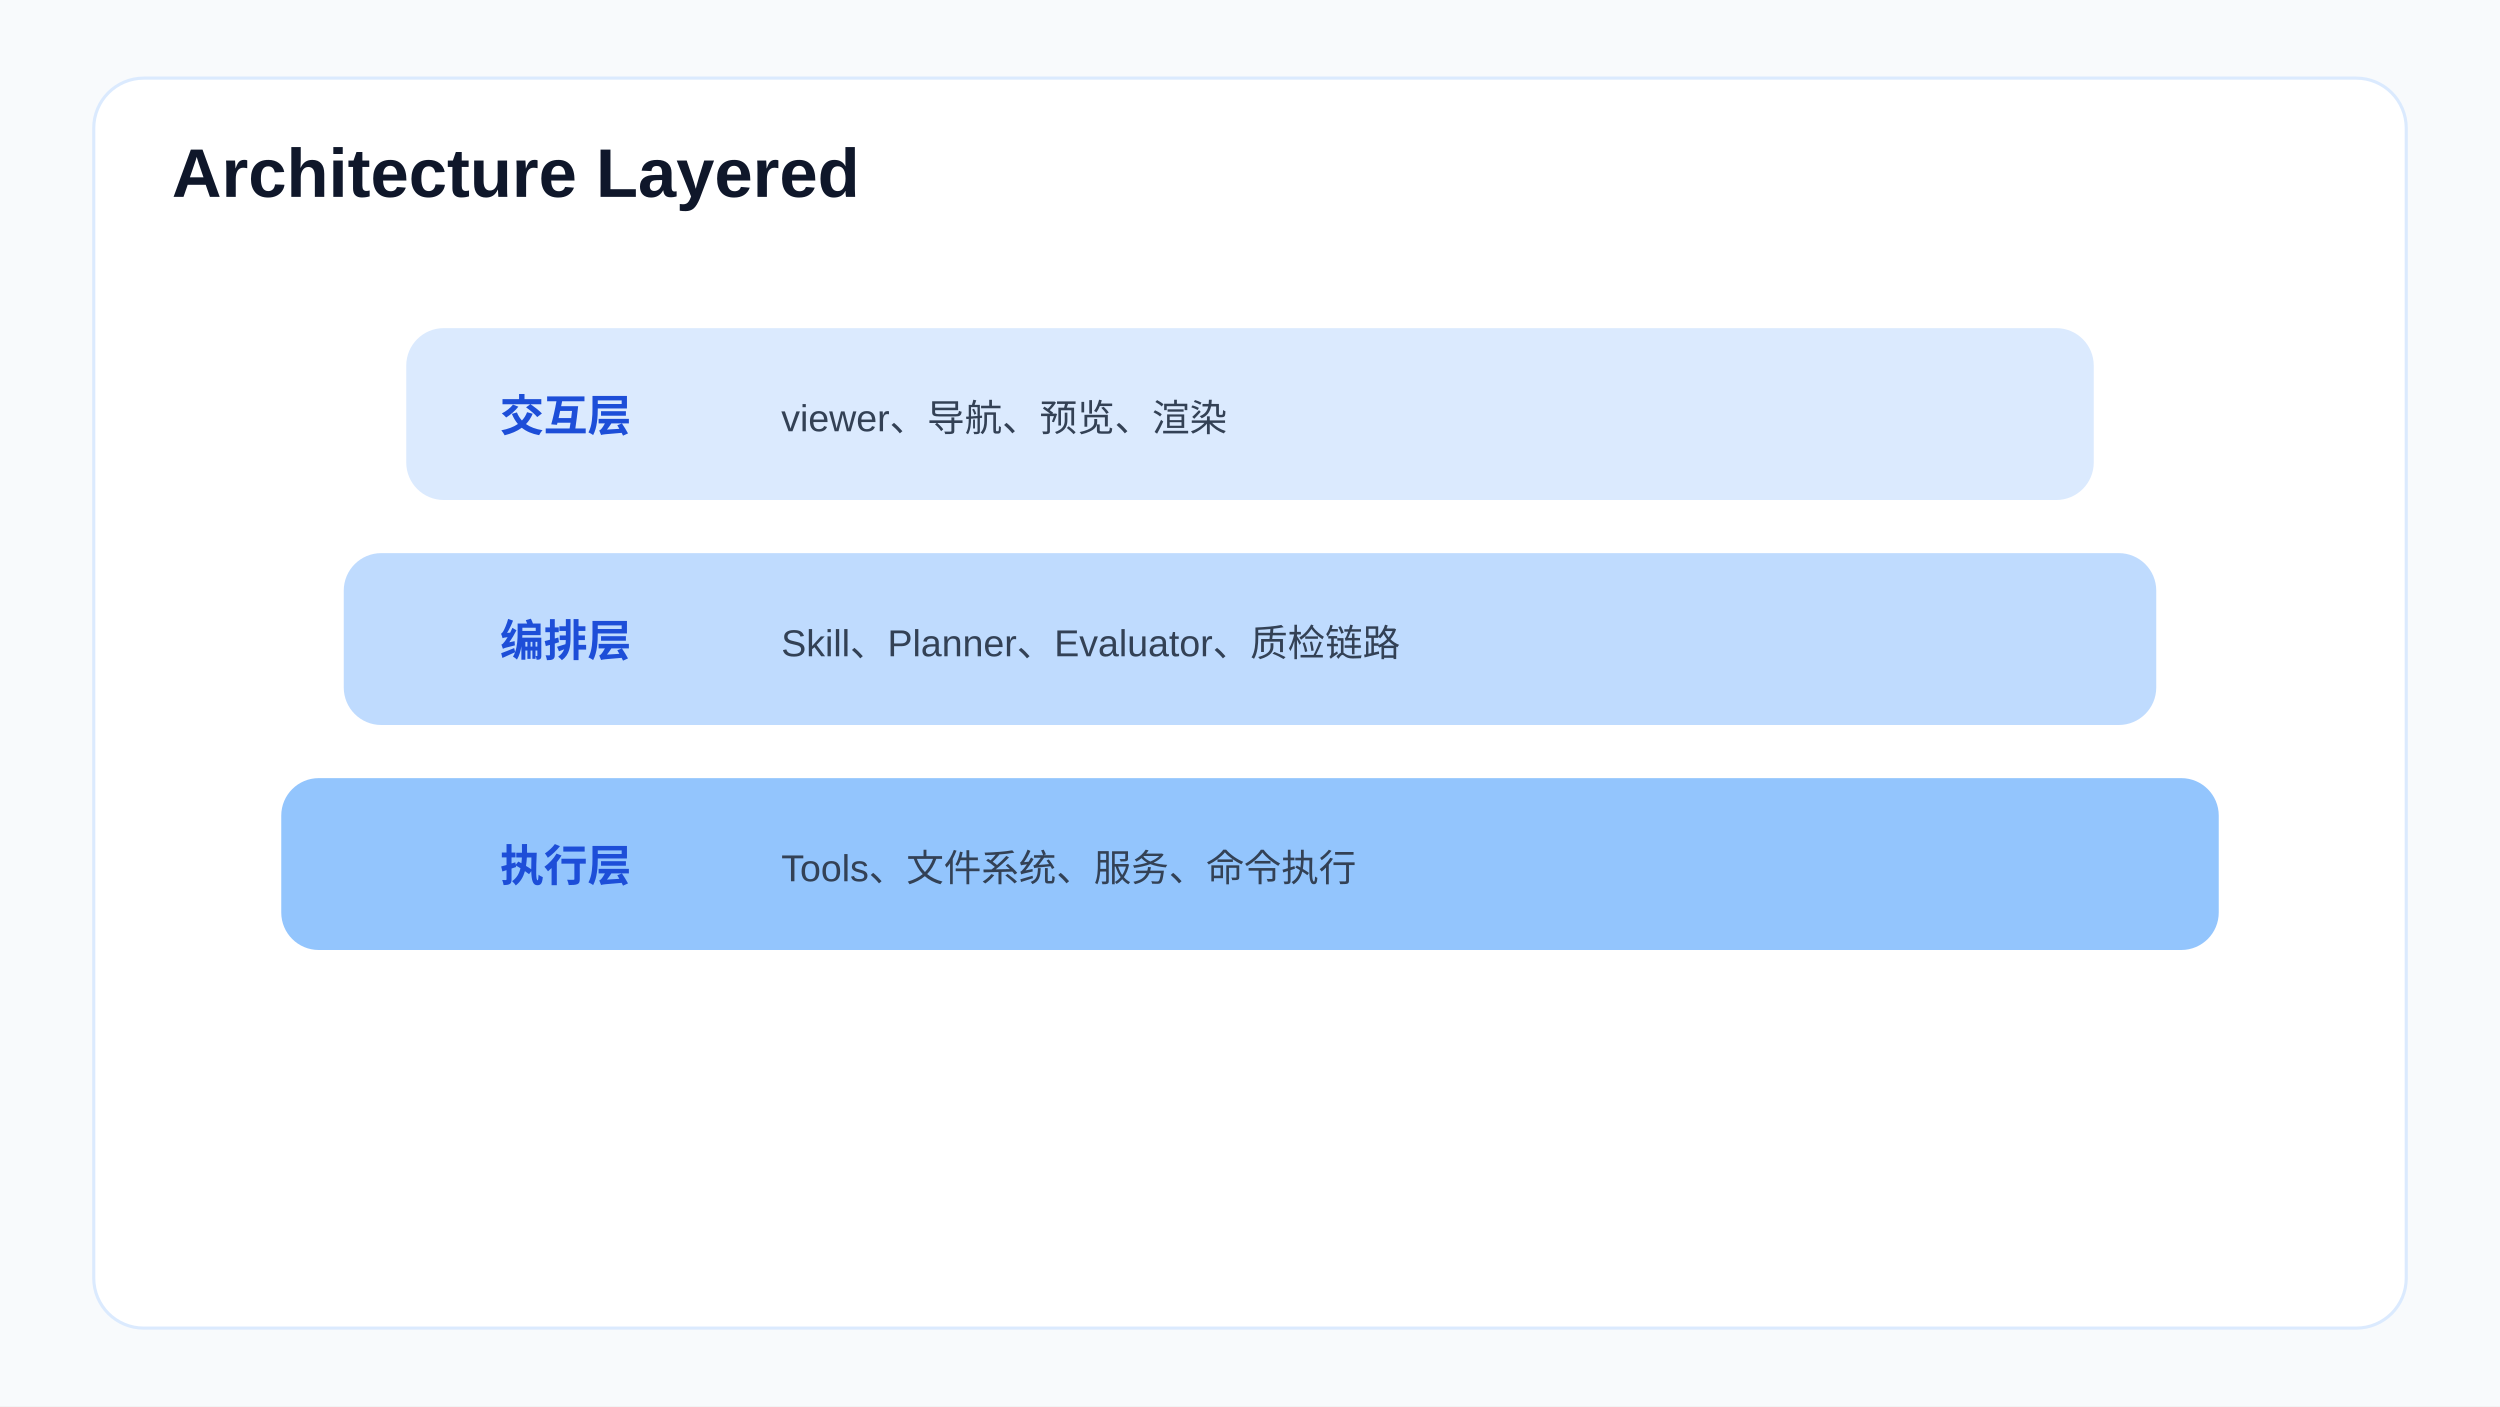
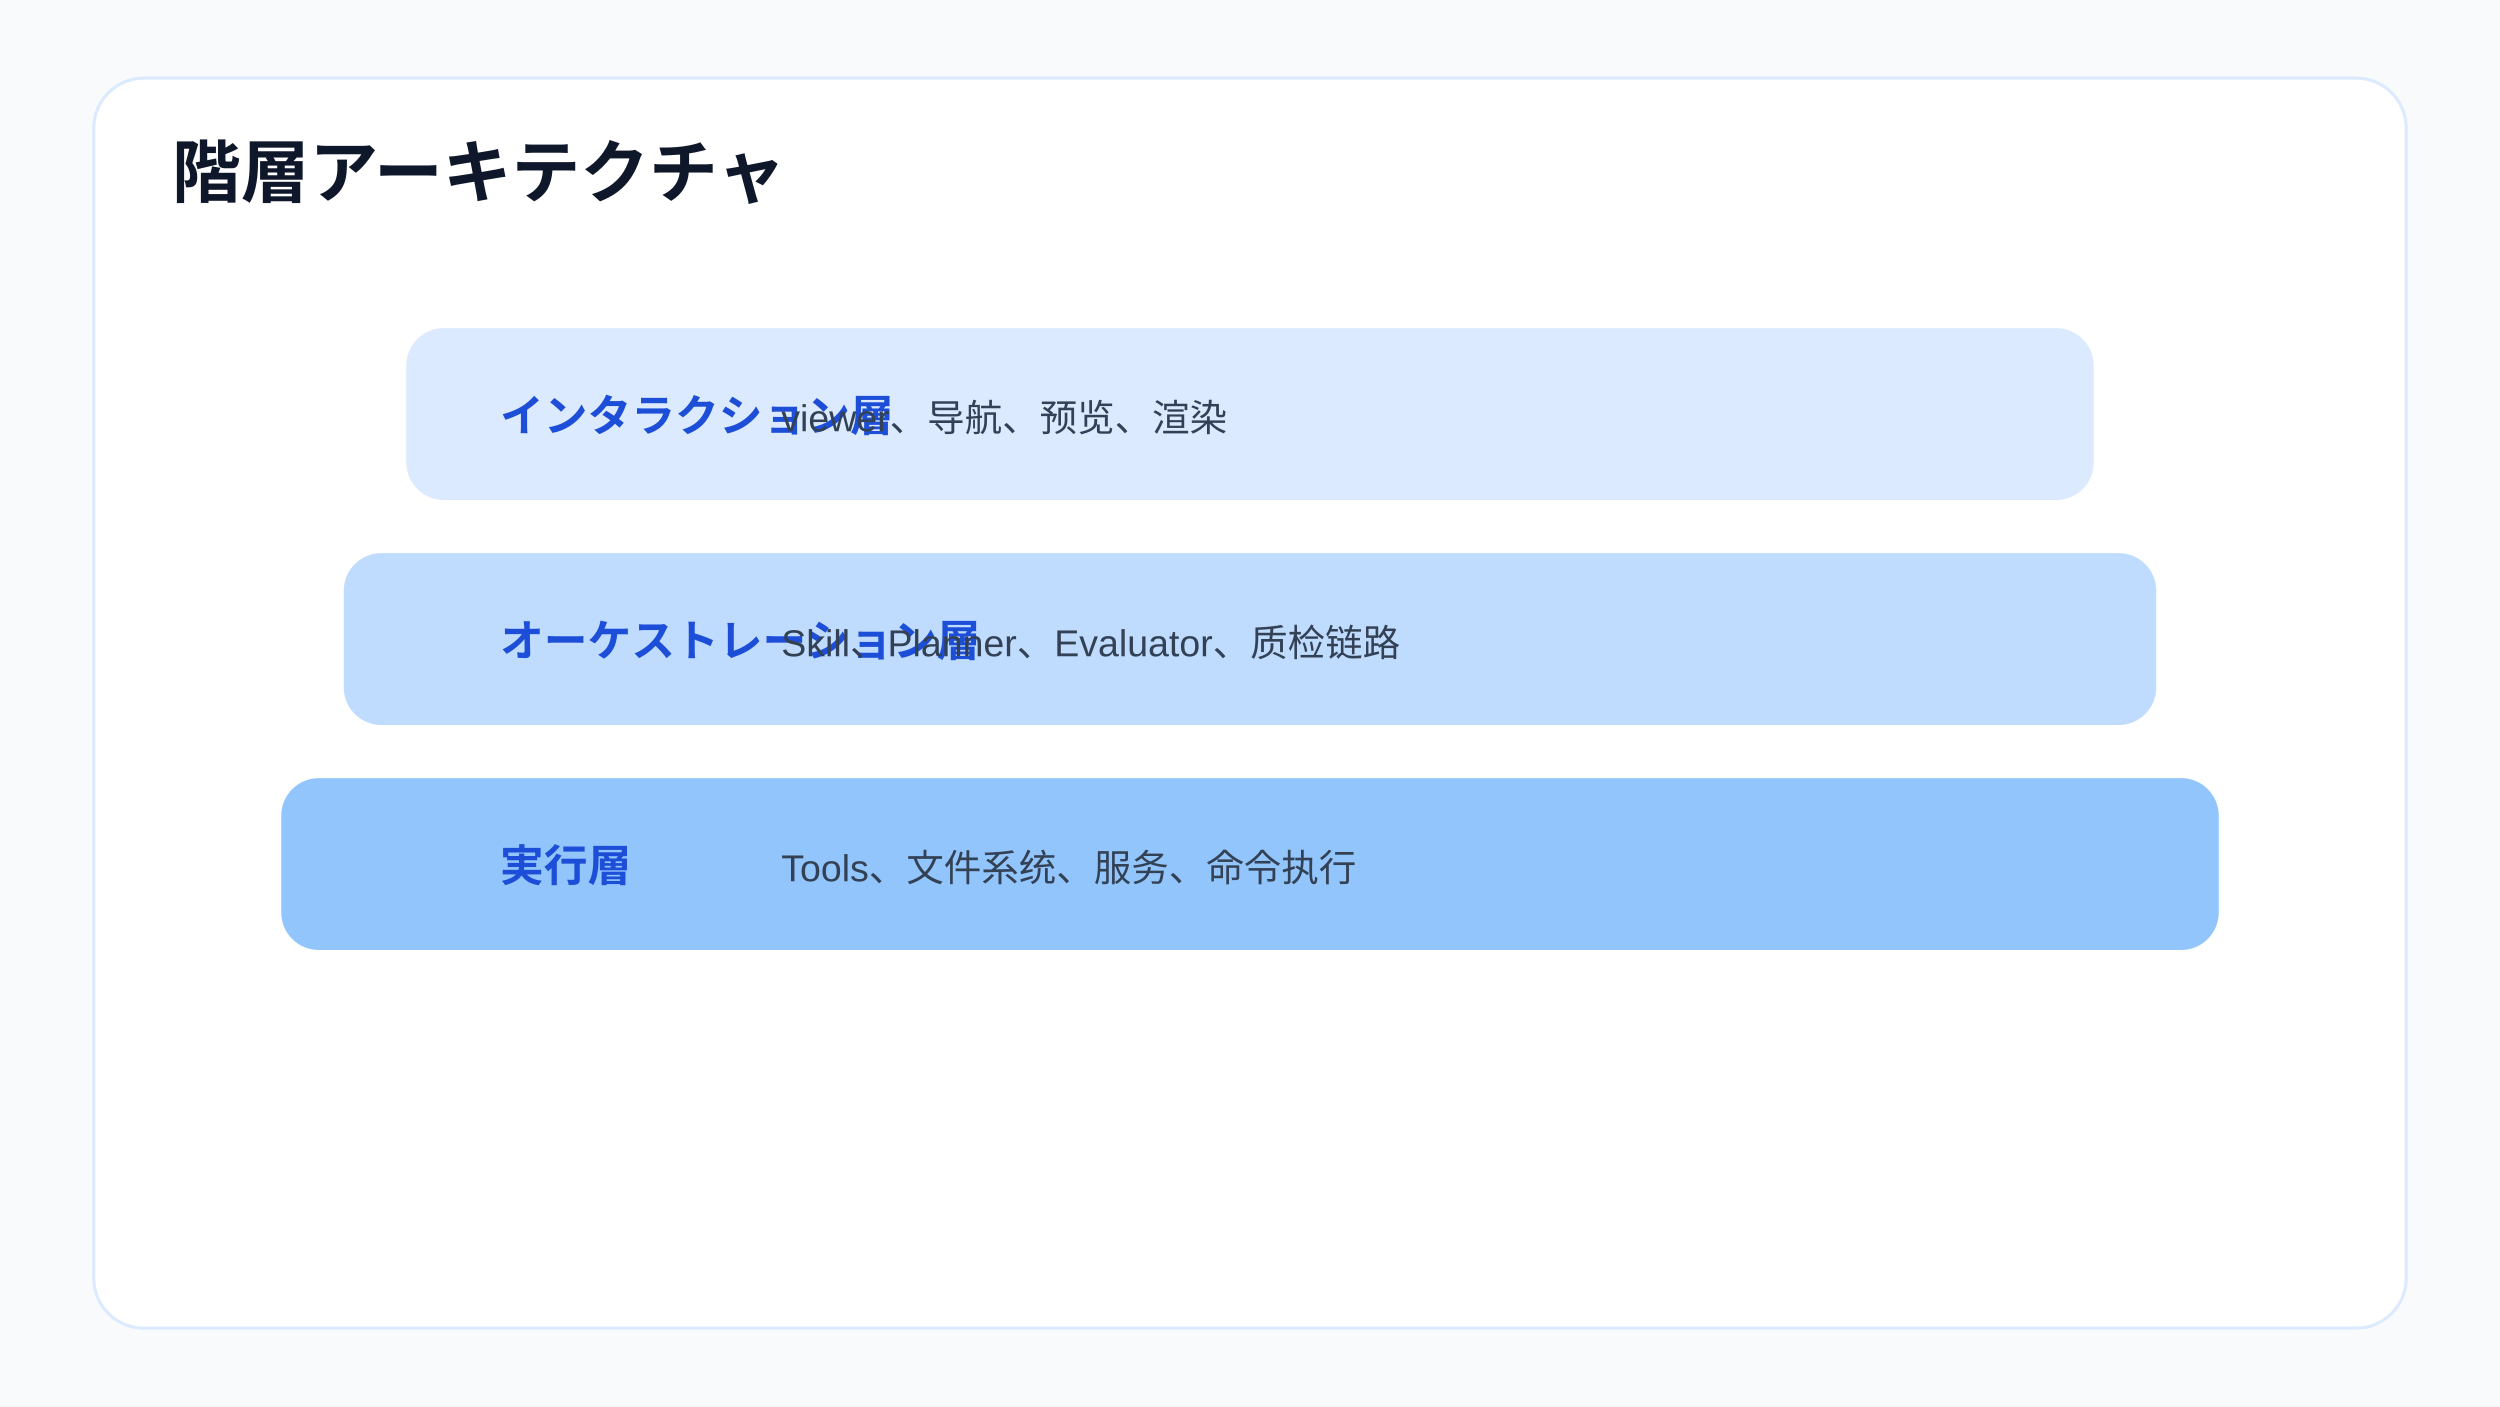
<svg xmlns="http://www.w3.org/2000/svg" width="1600" height="900" viewBox="0 0 1600 900">
  <rect width="1600" height="900" fill="#f8fafc" />
  <rect x="60" y="50" width="1480" height="800" rx="32" fill="#ffffff" stroke="#dbeafe" stroke-width="2" />
-   <text x="110" y="126" fill="#0f172a" font-size="44" font-family="Arial, sans-serif" font-weight="700">Architecture Layered</text>
+   <text x="110" y="126" fill="#0f172a" font-size="44" font-family="Arial, sans-serif" font-weight="700">階層アーキテクチャ</text>
  <rect x="260" y="210" width="1080" height="110" rx="24" fill="#dbeafe" />
  <rect x="220" y="354" width="1160" height="110" rx="24" fill="#bfdbfe" />
  <rect x="180" y="498" width="1240" height="110" rx="24" fill="#93c5fd" />
-   <text x="320" y="276" fill="#1d4ed8" font-size="28" font-family="Arial, sans-serif" font-weight="700">交互层</text>
-   <text x="320" y="420" fill="#1d4ed8" font-size="28" font-family="Arial, sans-serif" font-weight="700">编排层</text>
-   <text x="320" y="564" fill="#1d4ed8" font-size="28" font-family="Arial, sans-serif" font-weight="700">执行层</text>
+   <text x="320" y="276" fill="#1d4ed8" font-size="28" font-family="Arial, sans-serif" font-weight="700">インタラクション層</text>
+   <text x="320" y="420" fill="#1d4ed8" font-size="28" font-family="Arial, sans-serif" font-weight="700">オーケストレーション層</text>
+   <text x="320" y="564" fill="#1d4ed8" font-size="28" font-family="Arial, sans-serif" font-weight="700">実行層</text>
  <text x="500" y="276" fill="#334155" font-size="24" font-family="Arial, sans-serif">viewer、导航、预览、渲染</text>
  <text x="500" y="420" fill="#334155" font-size="24" font-family="Arial, sans-serif">Skill、Planner、Evaluator、质检链路</text>
  <text x="500" y="564" fill="#334155" font-size="24" font-family="Arial, sans-serif">Tools、文件系统、服务、命令执行</text>
</svg>
